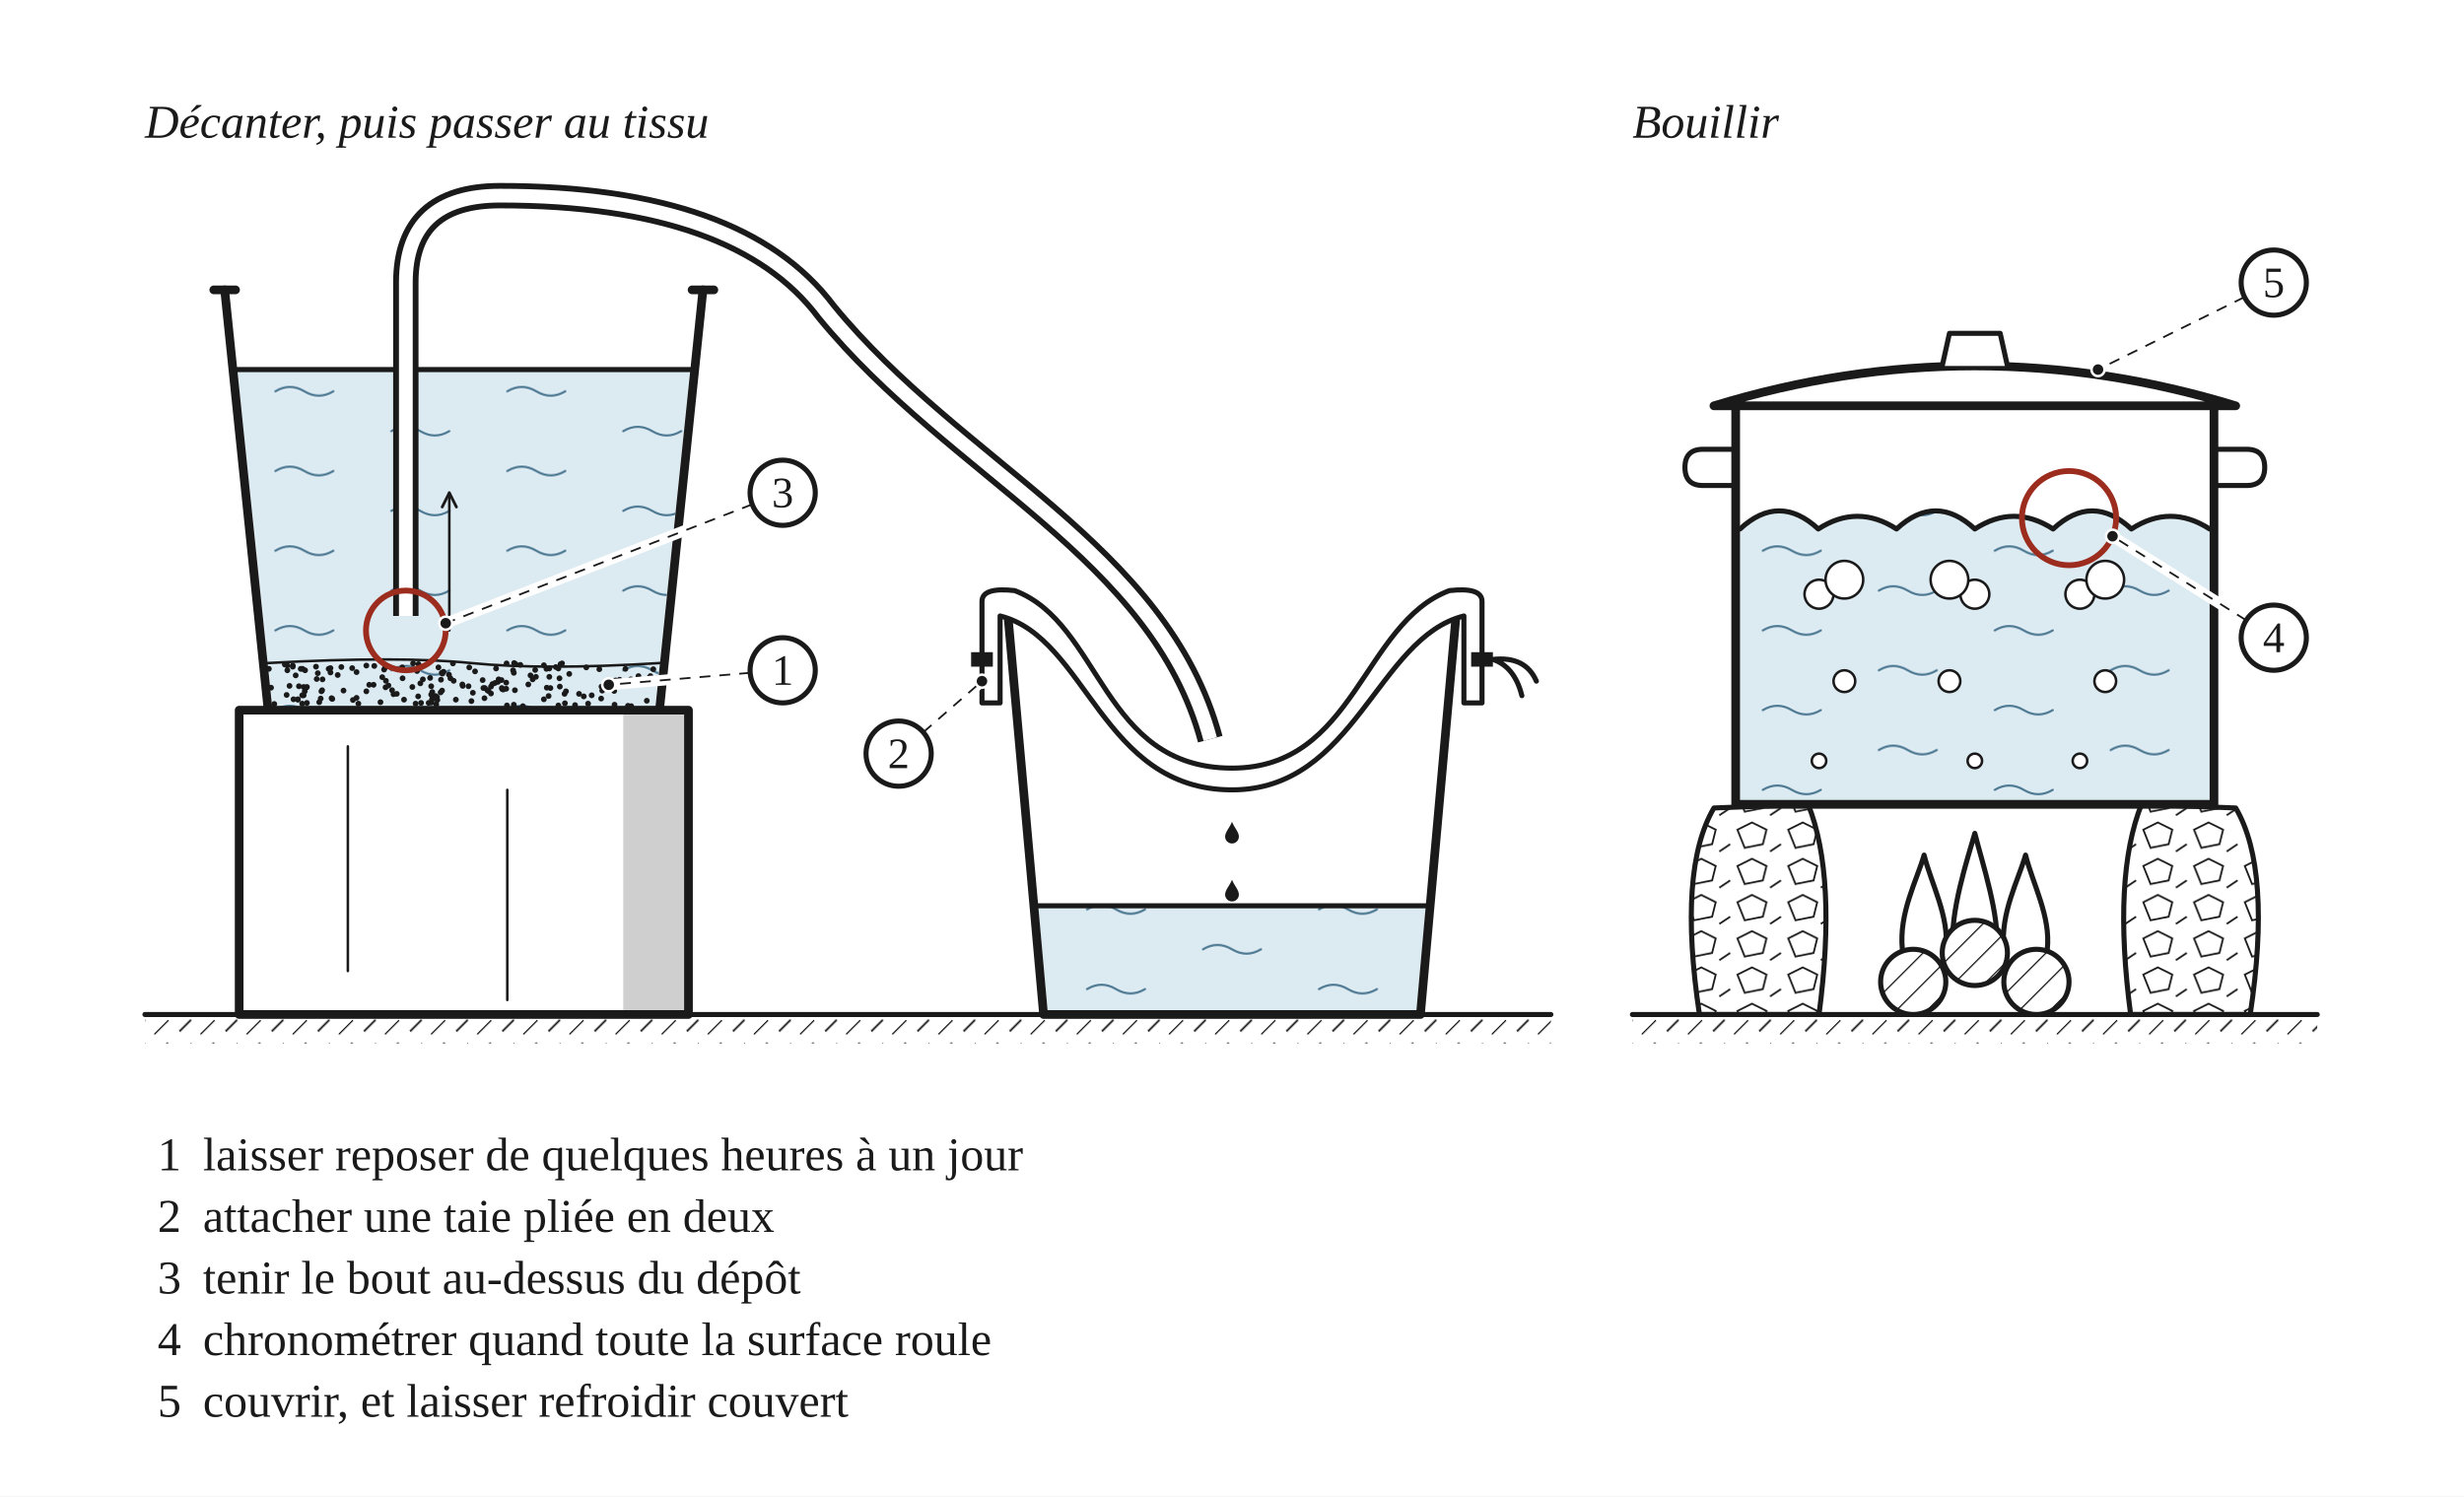
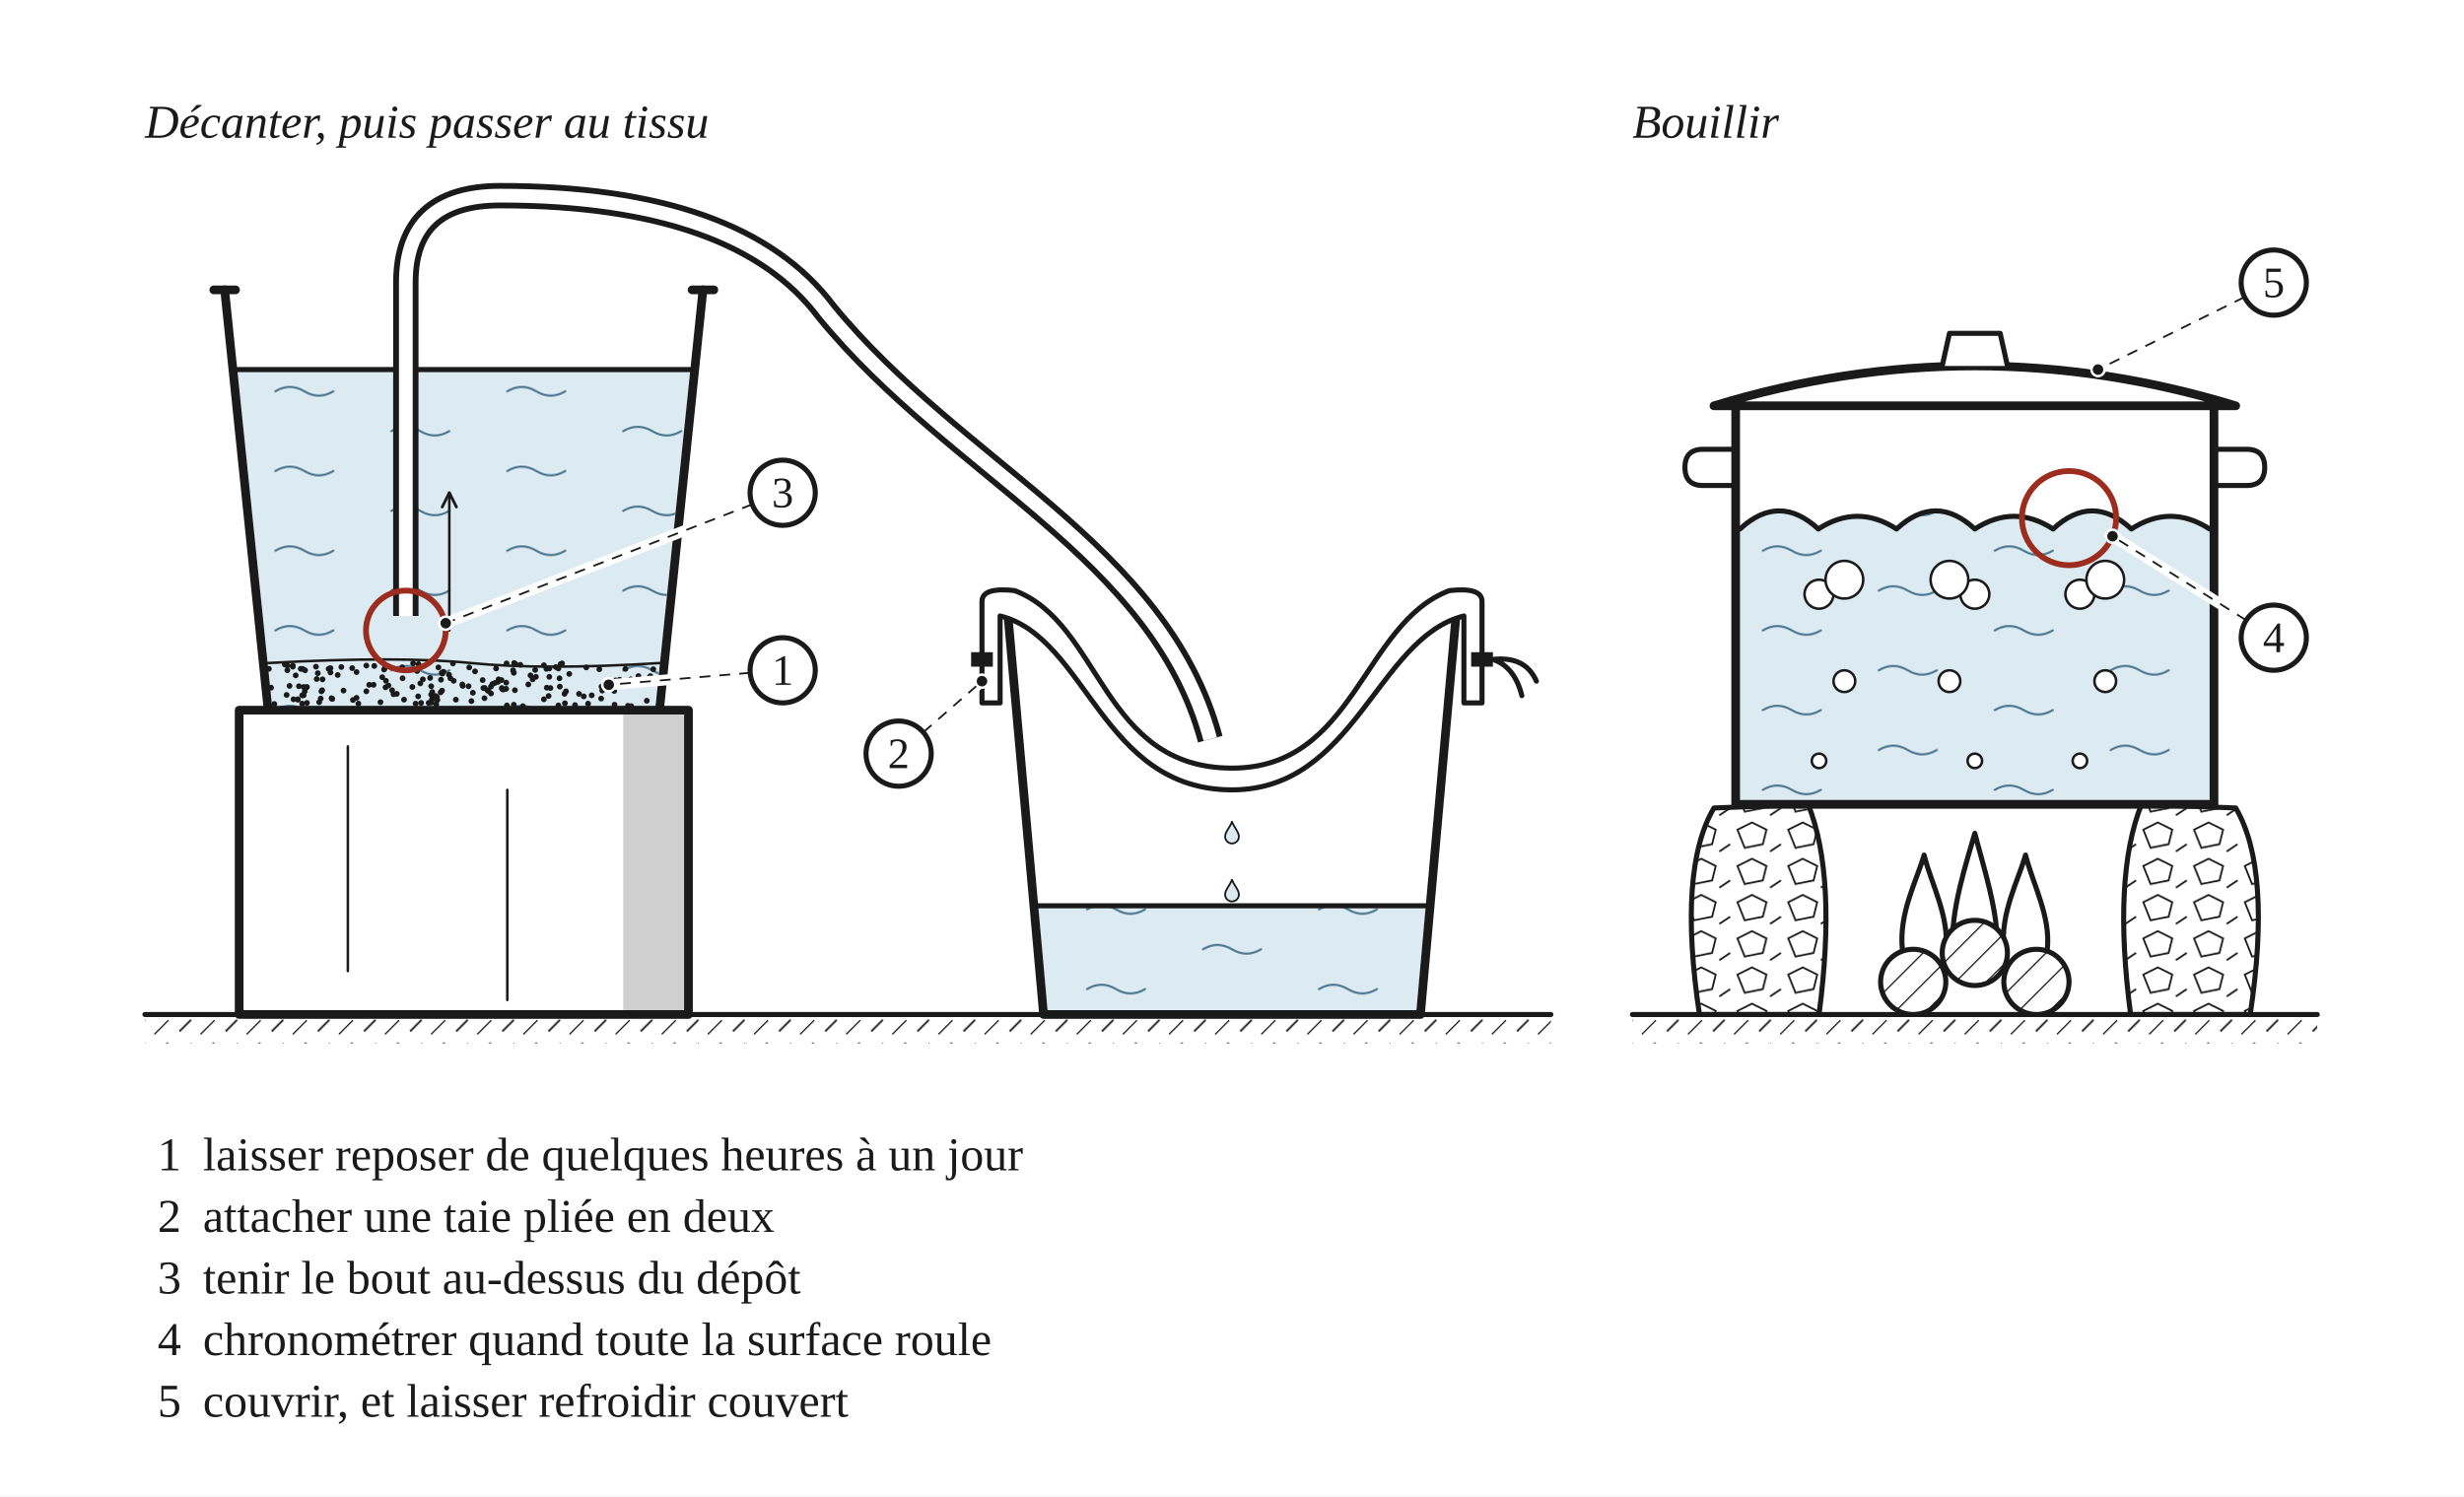
<svg xmlns="http://www.w3.org/2000/svg" width="680" height="413" viewBox="0 0 680 413" role="img">
  <defs>
    <pattern id="h-bois" width="6" height="6" patternUnits="userSpaceOnUse" patternTransform="rotate(45)">
      <line x1="0" y1="0" x2="0" y2="6" stroke="#1A1A1A" stroke-width="0.7" />
    </pattern>
    <pattern id="h-terre" width="9" height="9" patternUnits="userSpaceOnUse" patternTransform="rotate(45)">
      <line x1="0" y1="0" x2="0" y2="5.5" stroke="#1A1A1A" stroke-width="0.7" />
      <line x1="4.5" y1="4.5" x2="4.5" y2="9" stroke="#1A1A1A" stroke-width="0.5" />
    </pattern>
    <pattern id="h-eau" width="64" height="22" patternUnits="userSpaceOnUse">
      <rect width="64" height="22" fill="#DCEAF2" />
      <path d="M4 7 q4 -2.4 8 0 t8 0 M36 18 q4 -2.4 8 0 t8 0" fill="none" stroke="#4F7A93" stroke-width="0.6" stroke-linecap="round" />
    </pattern>
    <pattern id="h-pierre" width="14" height="10" patternUnits="userSpaceOnUse">
      <path d="M1 3 L5 1 L9 3 L8 7 L3 8 Z M10 9 L13 7" fill="none" stroke="#1A1A1A" stroke-width="0.5" />
    </pattern>
    <marker id="fl" viewBox="0 0 10 10" refX="9" refY="5" markerWidth="7" markerHeight="7" orient="auto-start-reverse">
      <path d="M1 1 L9 5 L1 9" fill="none" stroke="#1A1A1A" stroke-width="1.6" stroke-linecap="round" stroke-linejoin="round" />
    </marker>
  </defs>
  <rect x="0" y="0" width="680" height="413" fill="#FFFFFF" />
  <text x="40" y="38" font-family="Georgia, 'Times New Roman', serif" font-size="13" font-style="italic" fill="#1A1A1A">Décanter, puis passer au tissu</text>
  <g transform="translate(40 46)" data-vue="a">
    <rect x="0" y="234" width="388" height="8" fill="url(#h-terre)" stroke="none" />
    <line x1="0" y1="234" x2="388" y2="234" fill="none" stroke="#1A1A1A" stroke-width="1.4" stroke-linejoin="round" stroke-linecap="round" />
    <rect x="26" y="150" width="124" height="84" fill="#FFFFFF" stroke="#1A1A1A" stroke-width="1.4" stroke-linejoin="round" stroke-linecap="round" />
    <rect x="132" y="150" width="18" height="84" fill="#CFCFCF" stroke="none" />
    <line x1="56" y1="160" x2="56" y2="222" fill="none" stroke="#1A1A1A" stroke-width="0.7" stroke-linejoin="round" stroke-linecap="round" />
    <line x1="100" y1="172" x2="100" y2="230" fill="none" stroke="#1A1A1A" stroke-width="0.7" stroke-linejoin="round" stroke-linecap="round" />
    <rect x="26" y="150" width="124" height="84" fill="none" stroke="#1A1A1A" stroke-width="2.4" stroke-linejoin="round" stroke-linecap="round" />
    <path d="M25.5 56 L150.5 56 L142.1 137 L33.9 137 Z" fill="url(#h-eau)" stroke="none" />
    <line x1="25.5" y1="56" x2="150.5" y2="56" fill="none" stroke="#1A1A1A" stroke-width="1.4" stroke-linejoin="round" stroke-linecap="round" />
    <path d="M33.9 137 L142.1 137 L140.8 149 L35.2 149 Z" fill="url(#h-eau)" stroke="none" />
    <circle cx="89.3" cy="143.4" r="0.8" fill="#1A1A1A" stroke="none" />
    <circle cx="99.7" cy="144.1" r="0.8" fill="#1A1A1A" stroke="none" />
    <circle cx="126" cy="143.5" r="0.8" fill="#1A1A1A" stroke="none" />
    <circle cx="42.5" cy="143.4" r="0.8" fill="#1A1A1A" stroke="none" />
    <circle cx="99.7" cy="142.4" r="0.8" fill="#1A1A1A" stroke="none" />
    <circle cx="85.8" cy="147.1" r="0.8" fill="#1A1A1A" stroke="none" />
    <circle cx="79.3" cy="145" r="0.8" fill="#1A1A1A" stroke="none" />
    <circle cx="107.7" cy="138.9" r="0.8" fill="#1A1A1A" stroke="none" />
    <circle cx="53.2" cy="140.3" r="0.8" fill="#1A1A1A" stroke="none" />
    <circle cx="76.7" cy="141.5" r="0.8" fill="#1A1A1A" stroke="none" />
    <circle cx="96.9" cy="138.5" r="0.8" fill="#1A1A1A" stroke="none" />
    <circle cx="98.5" cy="143.9" r="0.8" fill="#1A1A1A" stroke="none" />
    <circle cx="79.2" cy="147.1" r="0.8" fill="#1A1A1A" stroke="none" />
    <circle cx="121.1" cy="146.2" r="0.8" fill="#1A1A1A" stroke="none" />
    <circle cx="68.2" cy="144.5" r="0.8" fill="#1A1A1A" stroke="none" />
    <circle cx="61.1" cy="137.7" r="0.8" fill="#1A1A1A" stroke="none" />
    <circle cx="114.1" cy="148.7" r="0.8" fill="#1A1A1A" stroke="none" />
    <circle cx="66" cy="138.8" r="0.8" fill="#1A1A1A" stroke="none" />
    <circle cx="114.4" cy="141.2" r="0.8" fill="#1A1A1A" stroke="none" />
    <circle cx="93.8" cy="143.9" r="0.8" fill="#1A1A1A" stroke="none" />
    <circle cx="125.4" cy="138.7" r="0.8" fill="#1A1A1A" stroke="none" />
    <circle cx="125.9" cy="146.8" r="0.8" fill="#1A1A1A" stroke="none" />
    <circle cx="75.5" cy="137.3" r="0.8" fill="#1A1A1A" stroke="none" />
    <circle cx="42.2" cy="147.1" r="0.8" fill="#1A1A1A" stroke="none" />
    <circle cx="87.7" cy="143.3" r="0.8" fill="#1A1A1A" stroke="none" />
    <circle cx="63.1" cy="143" r="0.8" fill="#1A1A1A" stroke="none" />
    <circle cx="113.4" cy="138.1" r="0.8" fill="#1A1A1A" stroke="none" />
    <circle cx="103.6" cy="137.5" r="0.8" fill="#1A1A1A" stroke="none" />
    <circle cx="82" cy="144.6" r="0.8" fill="#1A1A1A" stroke="none" />
    <circle cx="140.5" cy="142.1" r="0.8" fill="#1A1A1A" stroke="none" />
    <circle cx="84.3" cy="141.2" r="0.8" fill="#1A1A1A" stroke="none" />
    <circle cx="39.1" cy="145.8" r="0.8" fill="#1A1A1A" stroke="none" />
    <circle cx="79.3" cy="146.1" r="0.8" fill="#1A1A1A" stroke="none" />
    <circle cx="66.4" cy="143.7" r="0.8" fill="#1A1A1A" stroke="none" />
    <circle cx="71.5" cy="147.1" r="0.8" fill="#1A1A1A" stroke="none" />
    <circle cx="51.2" cy="138.4" r="0.8" fill="#1A1A1A" stroke="none" />
    <circle cx="102.1" cy="144.5" r="0.8" fill="#1A1A1A" stroke="none" />
    <circle cx="47.4" cy="141.4" r="0.8" fill="#1A1A1A" stroke="none" />
    <circle cx="74.7" cy="148.2" r="0.8" fill="#1A1A1A" stroke="none" />
    <circle cx="126.2" cy="144.6" r="0.8" fill="#1A1A1A" stroke="none" />
    <circle cx="78.3" cy="148" r="0.8" fill="#1A1A1A" stroke="none" />
    <circle cx="97.4" cy="142.2" r="0.8" fill="#1A1A1A" stroke="none" />
    <circle cx="67.2" cy="143.2" r="0.8" fill="#1A1A1A" stroke="none" />
    <circle cx="66.5" cy="141.9" r="0.8" fill="#1A1A1A" stroke="none" />
    <circle cx="47.2" cy="138" r="0.8" fill="#1A1A1A" stroke="none" />
    <circle cx="114.5" cy="143.5" r="0.8" fill="#1A1A1A" stroke="none" />
    <circle cx="89.5" cy="138.2" r="0.8" fill="#1A1A1A" stroke="none" />
    <circle cx="94.5" cy="144.5" r="0.8" fill="#1A1A1A" stroke="none" />
    <circle cx="129.6" cy="148.5" r="0.8" fill="#1A1A1A" stroke="none" />
    <circle cx="98.6" cy="144.2" r="0.8" fill="#1A1A1A" stroke="none" />
    <circle cx="95.9" cy="142.8" r="0.8" fill="#1A1A1A" stroke="none" />
    <circle cx="44.1" cy="144.8" r="0.8" fill="#1A1A1A" stroke="none" />
    <circle cx="104.3" cy="148.9" r="0.8" fill="#1A1A1A" stroke="none" />
    <circle cx="110.8" cy="138.6" r="0.8" fill="#1A1A1A" stroke="none" />
    <circle cx="48.7" cy="144.8" r="0.8" fill="#1A1A1A" stroke="none" />
    <circle cx="139.1" cy="141.1" r="0.8" fill="#1A1A1A" stroke="none" />
    <circle cx="134.1" cy="141.5" r="0.8" fill="#1A1A1A" stroke="none" />
    <circle cx="116.2" cy="144.8" r="0.8" fill="#1A1A1A" stroke="none" />
    <circle cx="41.6" cy="140.4" r="0.8" fill="#1A1A1A" stroke="none" />
    <circle cx="105.8" cy="142.9" r="0.8" fill="#1A1A1A" stroke="none" />
    <circle cx="101.8" cy="139.7" r="0.8" fill="#1A1A1A" stroke="none" />
    <circle cx="111.6" cy="140.8" r="0.8" fill="#1A1A1A" stroke="none" />
    <circle cx="43.8" cy="143.6" r="0.8" fill="#1A1A1A" stroke="none" />
    <circle cx="75.1" cy="139.2" r="0.8" fill="#1A1A1A" stroke="none" />
    <circle cx="122.3" cy="148.2" r="0.8" fill="#1A1A1A" stroke="none" />
    <circle cx="115.1" cy="137.1" r="0.8" fill="#1A1A1A" stroke="none" />
    <circle cx="80.7" cy="147.2" r="0.8" fill="#1A1A1A" stroke="none" />
    <circle cx="95.5" cy="145.4" r="0.8" fill="#1A1A1A" stroke="none" />
    <circle cx="101.9" cy="137" r="0.8" fill="#1A1A1A" stroke="none" />
    <circle cx="87.6" cy="142.9" r="0.8" fill="#1A1A1A" stroke="none" />
    <circle cx="51.5" cy="146.7" r="0.8" fill="#1A1A1A" stroke="none" />
    <circle cx="40.8" cy="138" r="0.8" fill="#1A1A1A" stroke="none" />
    <circle cx="110.1" cy="147" r="0.8" fill="#1A1A1A" stroke="none" />
    <circle cx="133.3" cy="148.8" r="0.8" fill="#1A1A1A" stroke="none" />
    <circle cx="39.3" cy="139" r="0.8" fill="#1A1A1A" stroke="none" />
    <circle cx="98.4" cy="141.7" r="0.8" fill="#1A1A1A" stroke="none" />
    <circle cx="79" cy="143.4" r="0.8" fill="#1A1A1A" stroke="none" />
    <circle cx="39.3" cy="137.7" r="0.8" fill="#1A1A1A" stroke="none" />
    <circle cx="83.9" cy="140.2" r="0.8" fill="#1A1A1A" stroke="none" />
    <circle cx="79" cy="145.7" r="0.8" fill="#1A1A1A" stroke="none" />
    <circle cx="78.7" cy="141.1" r="0.8" fill="#1A1A1A" stroke="none" />
    <circle cx="97.6" cy="141.5" r="0.8" fill="#1A1A1A" stroke="none" />
    <circle cx="139.5" cy="140.6" r="0.8" fill="#1A1A1A" stroke="none" />
    <circle cx="82.1" cy="139.9" r="0.8" fill="#1A1A1A" stroke="none" />
    <circle cx="107.9" cy="140.8" r="0.8" fill="#1A1A1A" stroke="none" />
    <circle cx="94.8" cy="144.7" r="0.8" fill="#1A1A1A" stroke="none" />
    <circle cx="34.2" cy="138.6" r="0.8" fill="#1A1A1A" stroke="none" />
    <circle cx="51.7" cy="146.9" r="0.8" fill="#1A1A1A" stroke="none" />
    <circle cx="48.5" cy="146.8" r="0.8" fill="#1A1A1A" stroke="none" />
    <circle cx="54.8" cy="144.6" r="0.8" fill="#1A1A1A" stroke="none" />
    <circle cx="123.3" cy="145.9" r="0.8" fill="#1A1A1A" stroke="none" />
    <circle cx="121.8" cy="138.2" r="0.8" fill="#1A1A1A" stroke="none" />
    <circle cx="43.4" cy="145.9" r="0.8" fill="#1A1A1A" stroke="none" />
    <circle cx="57.2" cy="138.4" r="0.8" fill="#1A1A1A" stroke="none" />
    <circle cx="71" cy="138.2" r="0.8" fill="#1A1A1A" stroke="none" />
    <circle cx="129.5" cy="144.7" r="0.8" fill="#1A1A1A" stroke="none" />
    <circle cx="111.9" cy="143.9" r="0.8" fill="#1A1A1A" stroke="none" />
    <circle cx="115.8" cy="145.5" r="0.8" fill="#1A1A1A" stroke="none" />
    <circle cx="75.4" cy="146.2" r="0.8" fill="#1A1A1A" stroke="none" />
    <circle cx="58.4" cy="139.5" r="0.8" fill="#1A1A1A" stroke="none" />
    <circle cx="48.9" cy="144.5" r="0.8" fill="#1A1A1A" stroke="none" />
    <circle cx="34.8" cy="143.8" r="0.8" fill="#1A1A1A" stroke="none" />
    <circle cx="138.5" cy="147.4" r="0.8" fill="#1A1A1A" stroke="none" />
    <circle cx="90.1" cy="147.5" r="0.8" fill="#1A1A1A" stroke="none" />
    <circle cx="39.9" cy="143.3" r="0.8" fill="#1A1A1A" stroke="none" />
    <circle cx="117.1" cy="140" r="0.8" fill="#1A1A1A" stroke="none" />
    <circle cx="140.3" cy="138.7" r="0.8" fill="#1A1A1A" stroke="none" />
    <circle cx="128.6" cy="142.7" r="0.8" fill="#1A1A1A" stroke="none" />
    <circle cx="134.2" cy="148.9" r="0.8" fill="#1A1A1A" stroke="none" />
    <circle cx="76" cy="142.6" r="0.8" fill="#1A1A1A" stroke="none" />
    <circle cx="81" cy="138.2" r="0.8" fill="#1A1A1A" stroke="none" />
    <circle cx="54.2" cy="138.1" r="0.8" fill="#1A1A1A" stroke="none" />
    <circle cx="43.4" cy="148.2" r="0.8" fill="#1A1A1A" stroke="none" />
    <circle cx="93.4" cy="143.9" r="0.8" fill="#1A1A1A" stroke="none" />
    <circle cx="58.9" cy="148.2" r="0.8" fill="#1A1A1A" stroke="none" />
    <circle cx="42.2" cy="147" r="0.8" fill="#1A1A1A" stroke="none" />
    <circle cx="63.3" cy="137.8" r="0.8" fill="#1A1A1A" stroke="none" />
    <circle cx="81.7" cy="141.6" r="0.8" fill="#1A1A1A" stroke="none" />
    <circle cx="49" cy="141.5" r="0.8" fill="#1A1A1A" stroke="none" />
    <circle cx="48.1" cy="147.8" r="0.8" fill="#1A1A1A" stroke="none" />
    <circle cx="96.6" cy="142.5" r="0.8" fill="#1A1A1A" stroke="none" />
    <circle cx="141.4" cy="141.2" r="0.8" fill="#1A1A1A" stroke="none" />
    <circle cx="95.5" cy="143.5" r="0.8" fill="#1A1A1A" stroke="none" />
    <circle cx="61.9" cy="143" r="0.8" fill="#1A1A1A" stroke="none" />
    <circle cx="136.2" cy="140.6" r="0.8" fill="#1A1A1A" stroke="none" />
    <circle cx="85.2" cy="141.9" r="0.8" fill="#1A1A1A" stroke="none" />
    <circle cx="47.7" cy="139.8" r="0.8" fill="#1A1A1A" stroke="none" />
    <circle cx="102.3" cy="137.3" r="0.8" fill="#1A1A1A" stroke="none" />
    <circle cx="43.8" cy="145.9" r="0.8" fill="#1A1A1A" stroke="none" />
    <circle cx="51.2" cy="139.6" r="0.8" fill="#1A1A1A" stroke="none" />
    <circle cx="80.6" cy="146.4" r="0.8" fill="#1A1A1A" stroke="none" />
    <circle cx="98.9" cy="144.3" r="0.8" fill="#1A1A1A" stroke="none" />
    <circle cx="107" cy="141.5" r="0.8" fill="#1A1A1A" stroke="none" />
    <circle cx="115.9" cy="148.1" r="0.8" fill="#1A1A1A" stroke="none" />
    <circle cx="69.5" cy="145.5" r="0.8" fill="#1A1A1A" stroke="none" />
    <circle cx="43" cy="138.6" r="0.8" fill="#1A1A1A" stroke="none" />
    <circle cx="90.5" cy="145.2" r="0.8" fill="#1A1A1A" stroke="none" />
    <circle cx="44.7" cy="148" r="0.8" fill="#1A1A1A" stroke="none" />
    <circle cx="132.6" cy="138.6" r="0.8" fill="#1A1A1A" stroke="none" />
    <circle cx="131" cy="141.6" r="0.8" fill="#1A1A1A" stroke="none" />
    <circle cx="110.9" cy="143.8" r="0.8" fill="#1A1A1A" stroke="none" />
    <circle cx="118.7" cy="148.6" r="0.8" fill="#1A1A1A" stroke="none" />
    <circle cx="81.9" cy="139.7" r="0.8" fill="#1A1A1A" stroke="none" />
    <circle cx="68.6" cy="145.6" r="0.8" fill="#1A1A1A" stroke="none" />
    <circle cx="110.1" cy="137.6" r="0.8" fill="#1A1A1A" stroke="none" />
    <circle cx="111.6" cy="138.5" r="0.8" fill="#1A1A1A" stroke="none" />
    <circle cx="80.2" cy="146.1" r="0.8" fill="#1A1A1A" stroke="none" />
    <circle cx="80.4" cy="148.4" r="0.8" fill="#1A1A1A" stroke="none" />
    <circle cx="114.1" cy="138.5" r="0.8" fill="#1A1A1A" stroke="none" />
    <circle cx="44.2" cy="139" r="0.8" fill="#1A1A1A" stroke="none" />
    <circle cx="35.7" cy="148.3" r="0.8" fill="#1A1A1A" stroke="none" />
    <circle cx="61.1" cy="144.8" r="0.8" fill="#1A1A1A" stroke="none" />
    <circle cx="65.5" cy="140.9" r="0.8" fill="#1A1A1A" stroke="none" />
    <circle cx="111.4" cy="146.1" r="0.8" fill="#1A1A1A" stroke="none" />
    <circle cx="99.9" cy="148.7" r="0.8" fill="#1A1A1A" stroke="none" />
    <circle cx="93.7" cy="146.7" r="0.8" fill="#1A1A1A" stroke="none" />
    <circle cx="93.2" cy="141.7" r="0.8" fill="#1A1A1A" stroke="none" />
    <circle cx="65" cy="147.8" r="0.8" fill="#1A1A1A" stroke="none" />
    <circle cx="44.7" cy="143.6" r="0.8" fill="#1A1A1A" stroke="none" />
    <circle cx="81.6" cy="145.1" r="0.8" fill="#1A1A1A" stroke="none" />
    <circle cx="91.1" cy="139.3" r="0.8" fill="#1A1A1A" stroke="none" />
    <circle cx="106.4" cy="140.4" r="0.8" fill="#1A1A1A" stroke="none" />
    <circle cx="66.3" cy="138.2" r="0.8" fill="#1A1A1A" stroke="none" />
    <circle cx="129.9" cy="141.8" r="0.8" fill="#1A1A1A" stroke="none" />
    <circle cx="44.5" cy="143.8" r="0.8" fill="#1A1A1A" stroke="none" />
    <circle cx="82.4" cy="139.4" r="0.8" fill="#1A1A1A" stroke="none" />
    <circle cx="40.8" cy="137.7" r="0.8" fill="#1A1A1A" stroke="none" />
    <circle cx="76.2" cy="148" r="0.8" fill="#1A1A1A" stroke="none" />
    <circle cx="79.1" cy="147.9" r="0.8" fill="#1A1A1A" stroke="none" />
    <circle cx="71.1" cy="141.2" r="0.8" fill="#1A1A1A" stroke="none" />
    <circle cx="99.8" cy="137.1" r="0.8" fill="#1A1A1A" stroke="none" />
    <circle cx="73.8" cy="143.6" r="0.8" fill="#1A1A1A" stroke="none" />
    <circle cx="119.8" cy="145.5" r="0.8" fill="#1A1A1A" stroke="none" />
    <circle cx="101.8" cy="148.5" r="0.8" fill="#1A1A1A" stroke="none" />
    <circle cx="101.6" cy="139" r="0.8" fill="#1A1A1A" stroke="none" />
    <circle cx="43.5" cy="138.6" r="0.8" fill="#1A1A1A" stroke="none" />
    <circle cx="57.4" cy="147.2" r="0.8" fill="#1A1A1A" stroke="none" />
    <circle cx="50.7" cy="138.6" r="0.8" fill="#1A1A1A" stroke="none" />
    <circle cx="41" cy="147" r="0.8" fill="#1A1A1A" stroke="none" />
    <circle cx="114.7" cy="137.3" r="0.8" fill="#1A1A1A" stroke="none" />
    <circle cx="74" cy="137.1" r="0.8" fill="#1A1A1A" stroke="none" />
    <circle cx="58.4" cy="146.6" r="0.8" fill="#1A1A1A" stroke="none" />
    <circle cx="85" cy="137.1" r="0.8" fill="#1A1A1A" stroke="none" />
    <circle cx="38.6" cy="137.4" r="0.8" fill="#1A1A1A" stroke="none" />
    <path d="M33.9,137 Q70,135 90,137 T142.1,137" fill="none" stroke="#1A1A1A" stroke-width="0.7" stroke-linejoin="round" stroke-linecap="round" />
    <path d="M22 34 L34 150 L142 150 L154 34" fill="none" stroke="#1A1A1A" stroke-width="2.4" stroke-linejoin="round" stroke-linecap="round" />
    <line x1="19" y1="34" x2="25" y2="34" fill="none" stroke="#1A1A1A" stroke-width="2.4" stroke-linejoin="round" stroke-linecap="round" />
    <line x1="151" y1="34" x2="157" y2="34" fill="none" stroke="#1A1A1A" stroke-width="2.4" stroke-linejoin="round" stroke-linecap="round" />
    <path d="M246.5 204 L353.5 204 L350.8 234 L249.2 234 Z" fill="url(#h-eau)" stroke="none" />
    <line x1="246.5" y1="204" x2="353.5" y2="204" fill="none" stroke="#1A1A1A" stroke-width="1.4" stroke-linejoin="round" stroke-linecap="round" />
    <path d="M238 122 L248 234 L352 234 L362 122" fill="none" stroke="#1A1A1A" stroke-width="2.4" stroke-linejoin="round" stroke-linecap="round" />
    <line x1="235" y1="122" x2="241" y2="122" fill="none" stroke="#1A1A1A" stroke-width="2.4" stroke-linejoin="round" stroke-linecap="round" />
    <line x1="359" y1="122" x2="365" y2="122" fill="none" stroke="#1A1A1A" stroke-width="2.4" stroke-linejoin="round" stroke-linecap="round" />
    <path d="M231,148 L231,120 Q231,116 240,117 C264,126 264,166 300,166 C334,166 336,126 360,117 Q369,116 369,120 L369,148 L364,148 L364,124 C340,130 334,172 300,172 C264,172 260,130 236,124 L236,148 Z" fill="#FFFFFF" stroke="#1A1A1A" stroke-width="1.4" stroke-linejoin="round" stroke-linecap="round" />
    <rect x="228" y="134" width="6" height="4" fill="#1A1A1A" stroke="none" />
    <rect x="366" y="134" width="6" height="4" fill="#1A1A1A" stroke="none" />
    <path d="M372,136 q6,2 8,10 M372,136 q9,-1 12,6" fill="none" stroke="#1A1A1A" stroke-width="1.4" stroke-linejoin="round" stroke-linecap="round" />
-     <path d="M300,180.8 C300.6,182.4 301.9,183.6 301.9,184.9 A1.9,1.9 0 0 1 298.1,184.9 C298.1,183.6 299.4,182.4 300,180.8 Z" fill="#1A1A1A" stroke="none" />
-     <path d="M300,196.8 C300.6,198.4 301.9,199.6 301.9,200.9 A1.9,1.9 0 0 1 298.1,200.9 C298.1,199.6 299.4,198.4 300,196.8 Z" fill="#1A1A1A" stroke="none" />
+     <path d="M300,180.8 C300.6,182.4 301.9,183.6 301.9,184.9 A1.9,1.9 0 0 1 298.1,184.9 C298.1,183.6 299.4,182.4 300,180.8 Z" fill="url(#h-eau)" stroke="#1A1A1A" stroke-width="0.5" stroke-linejoin="round" />
+     <path d="M300,196.8 C300.6,198.4 301.9,199.6 301.9,200.9 A1.9,1.9 0 0 1 298.1,200.9 C298.1,199.6 299.4,198.4 300,196.8 Z" fill="url(#h-eau)" stroke="#1A1A1A" stroke-width="0.5" stroke-linejoin="round" />
    <path d="M72,124 L72,32 Q72,8 98,8 Q164,8 188,40 C224,84 280,106 294,158" fill="none" stroke="#1A1A1A" stroke-width="7" stroke-linecap="butt" stroke-linejoin="round" />
    <path d="M72,124 L72,32 Q72,8 98,8 Q164,8 188,40 C224,84 280,106 294,158" fill="none" stroke="#FFFFFF" stroke-width="3.8" stroke-linecap="butt" stroke-linejoin="round" />
    <path d="M84,128 L84,90" fill="none" stroke="#1A1A1A" stroke-width="0.7" stroke-linejoin="round" stroke-linecap="round" marker-end="url(#fl)" />
    <circle cx="72" cy="128" r="11" fill="none" stroke="#9B2C1E" stroke-width="1.6" />
  </g>
  <text x="450.5" y="38" font-family="Georgia, 'Times New Roman', serif" font-size="13" font-style="italic" fill="#1A1A1A">Bouillir</text>
  <g transform="translate(450.5 46)" data-vue="b">
    <rect x="0" y="234" width="189" height="8" fill="url(#h-terre)" stroke="none" />
    <line x1="0" y1="234" x2="189" y2="234" fill="none" stroke="#1A1A1A" stroke-width="1.4" stroke-linejoin="round" stroke-linecap="round" />
    <path d="M74.5,216 C73.5,206 78.5,197 80.5,190 C82.5,198 87.5,207 86.5,216" fill="#FFFFFF" stroke="#1A1A1A" stroke-width="1.4" stroke-linejoin="round" stroke-linecap="round" />
    <path d="M88.5,216 C87.5,206 92.5,191 94.5,184 C96.5,192 101.5,207 100.5,216" fill="#FFFFFF" stroke="#1A1A1A" stroke-width="1.4" stroke-linejoin="round" stroke-linecap="round" />
    <path d="M102.5,216 C101.5,206 106.5,197 108.5,190 C110.5,198 115.5,207 114.5,216" fill="#FFFFFF" stroke="#1A1A1A" stroke-width="1.4" stroke-linejoin="round" stroke-linecap="round" />
    <circle cx="77.5" cy="225" r="9" fill="#FFFFFF" stroke="none" />
    <circle cx="77.5" cy="225" r="9" fill="url(#h-bois)" stroke="#1A1A1A" stroke-width="1.4" stroke-linejoin="round" />
    <circle cx="111.5" cy="225" r="9" fill="#FFFFFF" stroke="none" />
    <circle cx="111.5" cy="225" r="9" fill="url(#h-bois)" stroke="#1A1A1A" stroke-width="1.4" stroke-linejoin="round" />
    <circle cx="94.5" cy="217" r="9" fill="#FFFFFF" stroke="none" />
    <circle cx="94.5" cy="217" r="9" fill="url(#h-bois)" stroke="#1A1A1A" stroke-width="1.4" stroke-linejoin="round" />
    <path d="M18.5,234 Q12.5,194 22.5,177 L48.5,176 Q56.5,196 51.5,234 Z" fill="url(#h-pierre)" stroke="#1A1A1A" stroke-width="1.4" stroke-linejoin="round" />
    <path d="M170.5,234 Q176.5,194 166.5,177 L140.5,176 Q132.5,196 137.5,234 Z" fill="url(#h-pierre)" stroke="#1A1A1A" stroke-width="1.4" stroke-linejoin="round" />
    <path d="M29.7,100 Q40.5,90 51.3,100 Q62.1,93 72.9,100 Q83.7,90 94.5,100 Q105.3,93 116.1,100 Q126.9,90 137.7,100 Q148.5,93 159.3,100 L159.3,176 L29.7,176 Z" fill="url(#h-eau)" stroke="none" />
    <path d="M29.7,100 Q40.5,90 51.3,100 Q62.1,93 72.9,100 Q83.7,90 94.5,100 Q105.3,93 116.1,100 Q126.9,90 137.7,100 Q148.5,93 159.3,100" fill="none" stroke="#1A1A1A" stroke-width="1.4" stroke-linejoin="round" stroke-linecap="round" />
    <circle cx="51.5" cy="164" r="2" fill="#FFFFFF" stroke="#1A1A1A" stroke-width="0.7" stroke-linejoin="round" stroke-linecap="round" />
    <circle cx="58.5" cy="142" r="3" fill="#FFFFFF" stroke="#1A1A1A" stroke-width="0.7" stroke-linejoin="round" stroke-linecap="round" />
    <circle cx="51.5" cy="118" r="4" fill="#FFFFFF" stroke="#1A1A1A" stroke-width="0.7" stroke-linejoin="round" stroke-linecap="round" />
    <circle cx="58.5" cy="114" r="5.2" fill="#FFFFFF" stroke="#1A1A1A" stroke-width="0.7" stroke-linejoin="round" stroke-linecap="round" />
    <circle cx="94.5" cy="164" r="2" fill="#FFFFFF" stroke="#1A1A1A" stroke-width="0.7" stroke-linejoin="round" stroke-linecap="round" />
    <circle cx="87.5" cy="142" r="3" fill="#FFFFFF" stroke="#1A1A1A" stroke-width="0.7" stroke-linejoin="round" stroke-linecap="round" />
    <circle cx="94.5" cy="118" r="4" fill="#FFFFFF" stroke="#1A1A1A" stroke-width="0.7" stroke-linejoin="round" stroke-linecap="round" />
    <circle cx="87.5" cy="114" r="5.2" fill="#FFFFFF" stroke="#1A1A1A" stroke-width="0.7" stroke-linejoin="round" stroke-linecap="round" />
    <circle cx="123.5" cy="164" r="2" fill="#FFFFFF" stroke="#1A1A1A" stroke-width="0.7" stroke-linejoin="round" stroke-linecap="round" />
    <circle cx="130.5" cy="142" r="3" fill="#FFFFFF" stroke="#1A1A1A" stroke-width="0.7" stroke-linejoin="round" stroke-linecap="round" />
    <circle cx="123.5" cy="118" r="4" fill="#FFFFFF" stroke="#1A1A1A" stroke-width="0.7" stroke-linejoin="round" stroke-linecap="round" />
    <circle cx="130.5" cy="114" r="5.2" fill="#FFFFFF" stroke="#1A1A1A" stroke-width="0.7" stroke-linejoin="round" stroke-linecap="round" />
    <path d="M28.5 66 L28.5 176 L160.5 176 L160.5 66" fill="none" stroke="#1A1A1A" stroke-width="2.4" stroke-linejoin="round" stroke-linecap="round" />
    <path d="M28.5,78 L19.5,78 Q14.5,78 14.5,83 Q14.5,88 19.5,88 L28.5,88" fill="none" stroke="#1A1A1A" stroke-width="1.4" stroke-linejoin="round" stroke-linecap="round" />
    <path d="M160.5,78 L169.5,78 Q174.5,78 174.5,83 Q174.5,88 169.5,88 L160.5,88" fill="none" stroke="#1A1A1A" stroke-width="1.4" stroke-linejoin="round" stroke-linecap="round" />
    <path d="M22.5,66 Q94.5,44 166.5,66 Z" fill="#FFFFFF" stroke="#1A1A1A" stroke-width="2.4" stroke-linejoin="round" stroke-linecap="round" />
    <path d="M85.5,55 L87.5,46 L101.5,46 L103.5,55" fill="#FFFFFF" stroke="#1A1A1A" stroke-width="1.4" stroke-linejoin="round" stroke-linecap="round" />
    <circle cx="120.5" cy="97" r="13" fill="none" stroke="#9B2C1E" stroke-width="1.6" />
  </g>
  <line x1="207" y1="185.7" x2="168" y2="189" fill="none" stroke="#FFFFFF" stroke-width="3" stroke-linecap="round" />
  <line x1="207" y1="185.7" x2="168" y2="189" fill="none" stroke="#1A1A1A" stroke-width="0.5" stroke-dasharray="3 2.5" />
  <circle cx="168" cy="189" r="1.8" fill="#1A1A1A" stroke="#FFFFFF" stroke-width="0.7" />
  <circle cx="216" cy="185" r="9" fill="#FFFFFF" stroke="#1A1A1A" stroke-width="1.4" data-vue="a" />
  <text x="216" y="189" text-anchor="middle" font-family="Georgia, 'Times New Roman', serif" font-size="12" fill="#1A1A1A">1</text>
  <line x1="254.8" y1="202.1" x2="271" y2="188" fill="none" stroke="#FFFFFF" stroke-width="3" stroke-linecap="round" />
  <line x1="254.8" y1="202.1" x2="271" y2="188" fill="none" stroke="#1A1A1A" stroke-width="0.5" stroke-dasharray="3 2.5" />
  <circle cx="271" cy="188" r="1.8" fill="#1A1A1A" stroke="#FFFFFF" stroke-width="0.7" />
  <circle cx="248" cy="208" r="9" fill="#FFFFFF" stroke="#1A1A1A" stroke-width="1.4" data-vue="a" />
  <text x="248" y="212" text-anchor="middle" font-family="Georgia, 'Times New Roman', serif" font-size="12" fill="#1A1A1A">2</text>
  <line x1="207.6" y1="139.2" x2="123" y2="172" fill="none" stroke="#FFFFFF" stroke-width="3" stroke-linecap="round" />
  <line x1="207.6" y1="139.2" x2="123" y2="172" fill="none" stroke="#1A1A1A" stroke-width="0.5" stroke-dasharray="3 2.5" />
  <circle cx="123" cy="172" r="1.8" fill="#1A1A1A" stroke="#FFFFFF" stroke-width="0.7" />
  <circle cx="216" cy="136" r="9" fill="#FFFFFF" stroke="#1A1A1A" stroke-width="1.4" data-vue="a" />
  <text x="216" y="140" text-anchor="middle" font-family="Georgia, 'Times New Roman', serif" font-size="12" fill="#1A1A1A">3</text>
  <line x1="619.9" y1="171.2" x2="583" y2="148" fill="none" stroke="#FFFFFF" stroke-width="3" stroke-linecap="round" />
  <line x1="619.9" y1="171.2" x2="583" y2="148" fill="none" stroke="#1A1A1A" stroke-width="0.5" stroke-dasharray="3 2.5" />
  <circle cx="583" cy="148" r="1.8" fill="#1A1A1A" stroke="#FFFFFF" stroke-width="0.7" />
  <circle cx="627.5" cy="176" r="9" fill="#FFFFFF" stroke="#1A1A1A" stroke-width="1.4" data-vue="b" />
  <text x="627.5" y="180" text-anchor="middle" font-family="Georgia, 'Times New Roman', serif" font-size="12" fill="#1A1A1A">4</text>
  <line x1="619.4" y1="82" x2="579" y2="102" fill="none" stroke="#FFFFFF" stroke-width="3" stroke-linecap="round" />
  <line x1="619.4" y1="82" x2="579" y2="102" fill="none" stroke="#1A1A1A" stroke-width="0.5" stroke-dasharray="3 2.5" />
  <circle cx="579" cy="102" r="1.8" fill="#1A1A1A" stroke="#FFFFFF" stroke-width="0.7" />
  <circle cx="627.5" cy="78" r="9" fill="#FFFFFF" stroke="#1A1A1A" stroke-width="1.4" data-vue="b" />
  <text x="627.5" y="82" text-anchor="middle" font-family="Georgia, 'Times New Roman', serif" font-size="12" fill="#1A1A1A">5</text>
  <text x="50" y="323" text-anchor="end" font-family="Georgia, 'Times New Roman', serif" font-size="13" fill="#1A1A1A">1</text>
  <text x="56" y="323" font-family="Georgia, 'Times New Roman', serif" font-size="13" fill="#1A1A1A">laisser reposer de quelques heures à un jour</text>
  <text x="50" y="340" text-anchor="end" font-family="Georgia, 'Times New Roman', serif" font-size="13" fill="#1A1A1A">2</text>
  <text x="56" y="340" font-family="Georgia, 'Times New Roman', serif" font-size="13" fill="#1A1A1A">attacher une taie pliée en deux</text>
  <text x="50" y="357" text-anchor="end" font-family="Georgia, 'Times New Roman', serif" font-size="13" fill="#1A1A1A">3</text>
  <text x="56" y="357" font-family="Georgia, 'Times New Roman', serif" font-size="13" fill="#1A1A1A">tenir le bout au-dessus du dépôt</text>
  <text x="50" y="374" text-anchor="end" font-family="Georgia, 'Times New Roman', serif" font-size="13" fill="#1A1A1A">4</text>
  <text x="56" y="374" font-family="Georgia, 'Times New Roman', serif" font-size="13" fill="#1A1A1A">chronométrer quand toute la surface roule</text>
  <text x="50" y="391" text-anchor="end" font-family="Georgia, 'Times New Roman', serif" font-size="13" fill="#1A1A1A">5</text>
  <text x="56" y="391" font-family="Georgia, 'Times New Roman', serif" font-size="13" fill="#1A1A1A">couvrir, et laisser refroidir couvert</text>
</svg>
